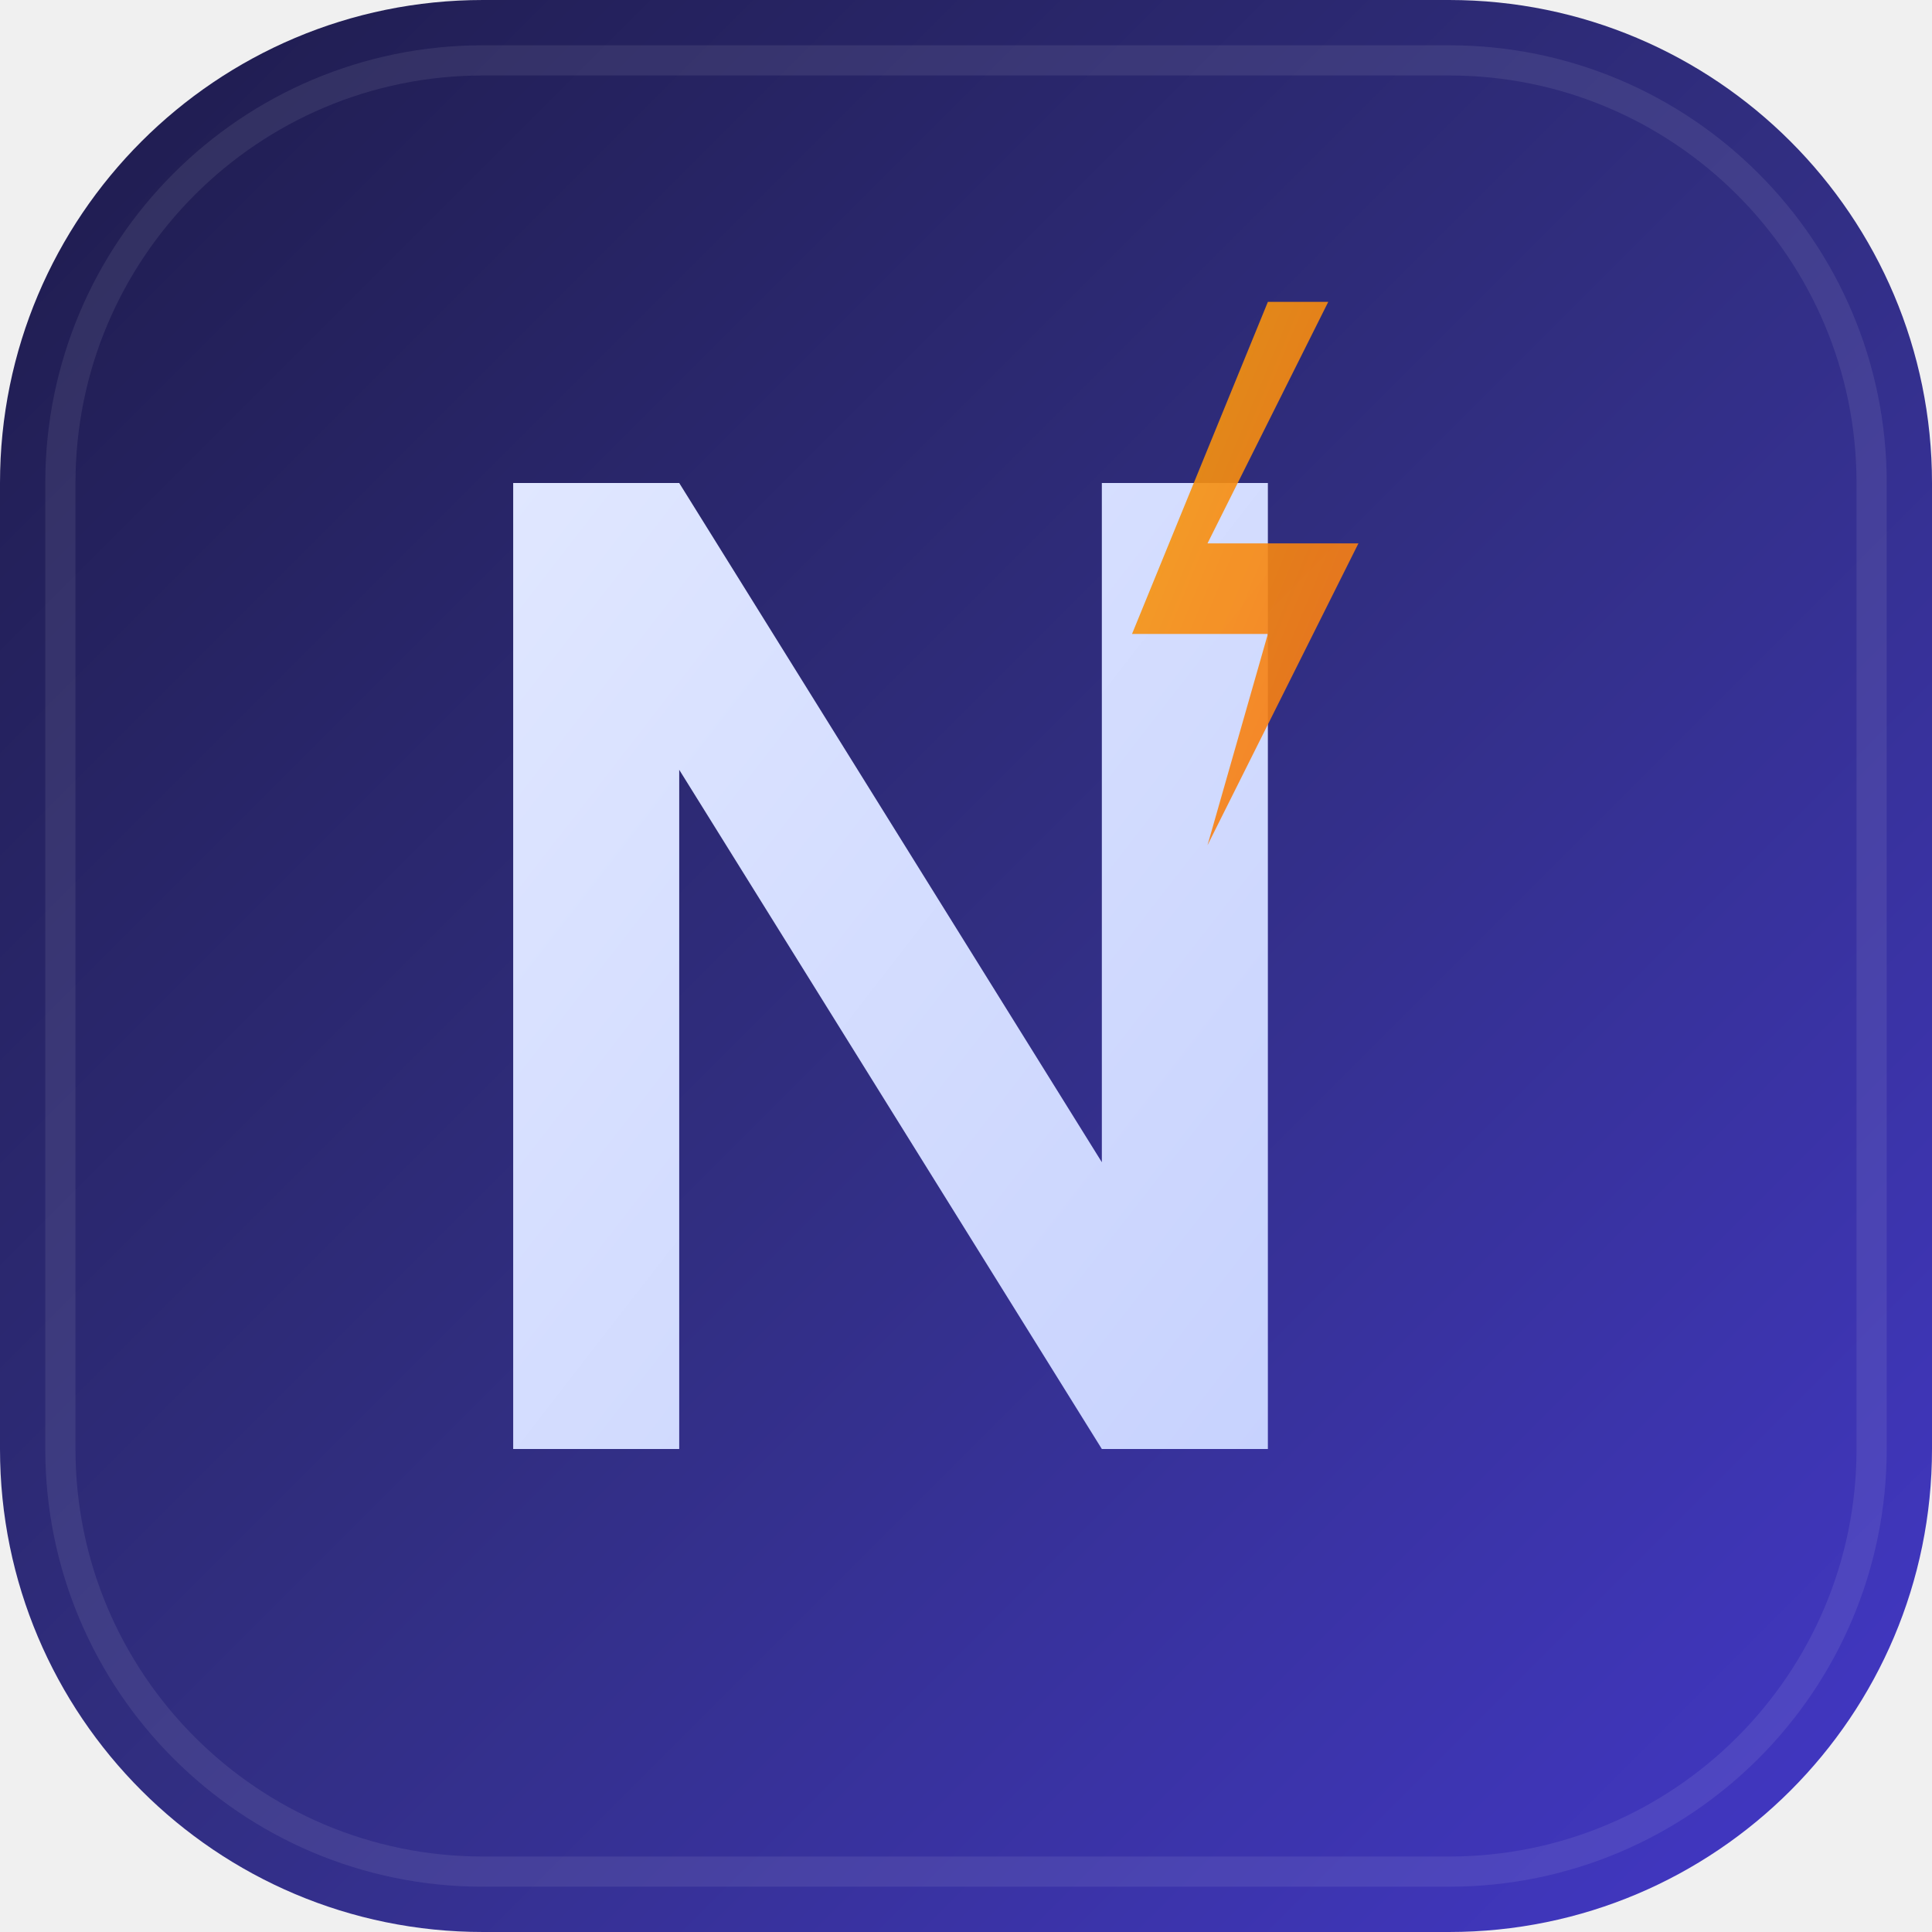
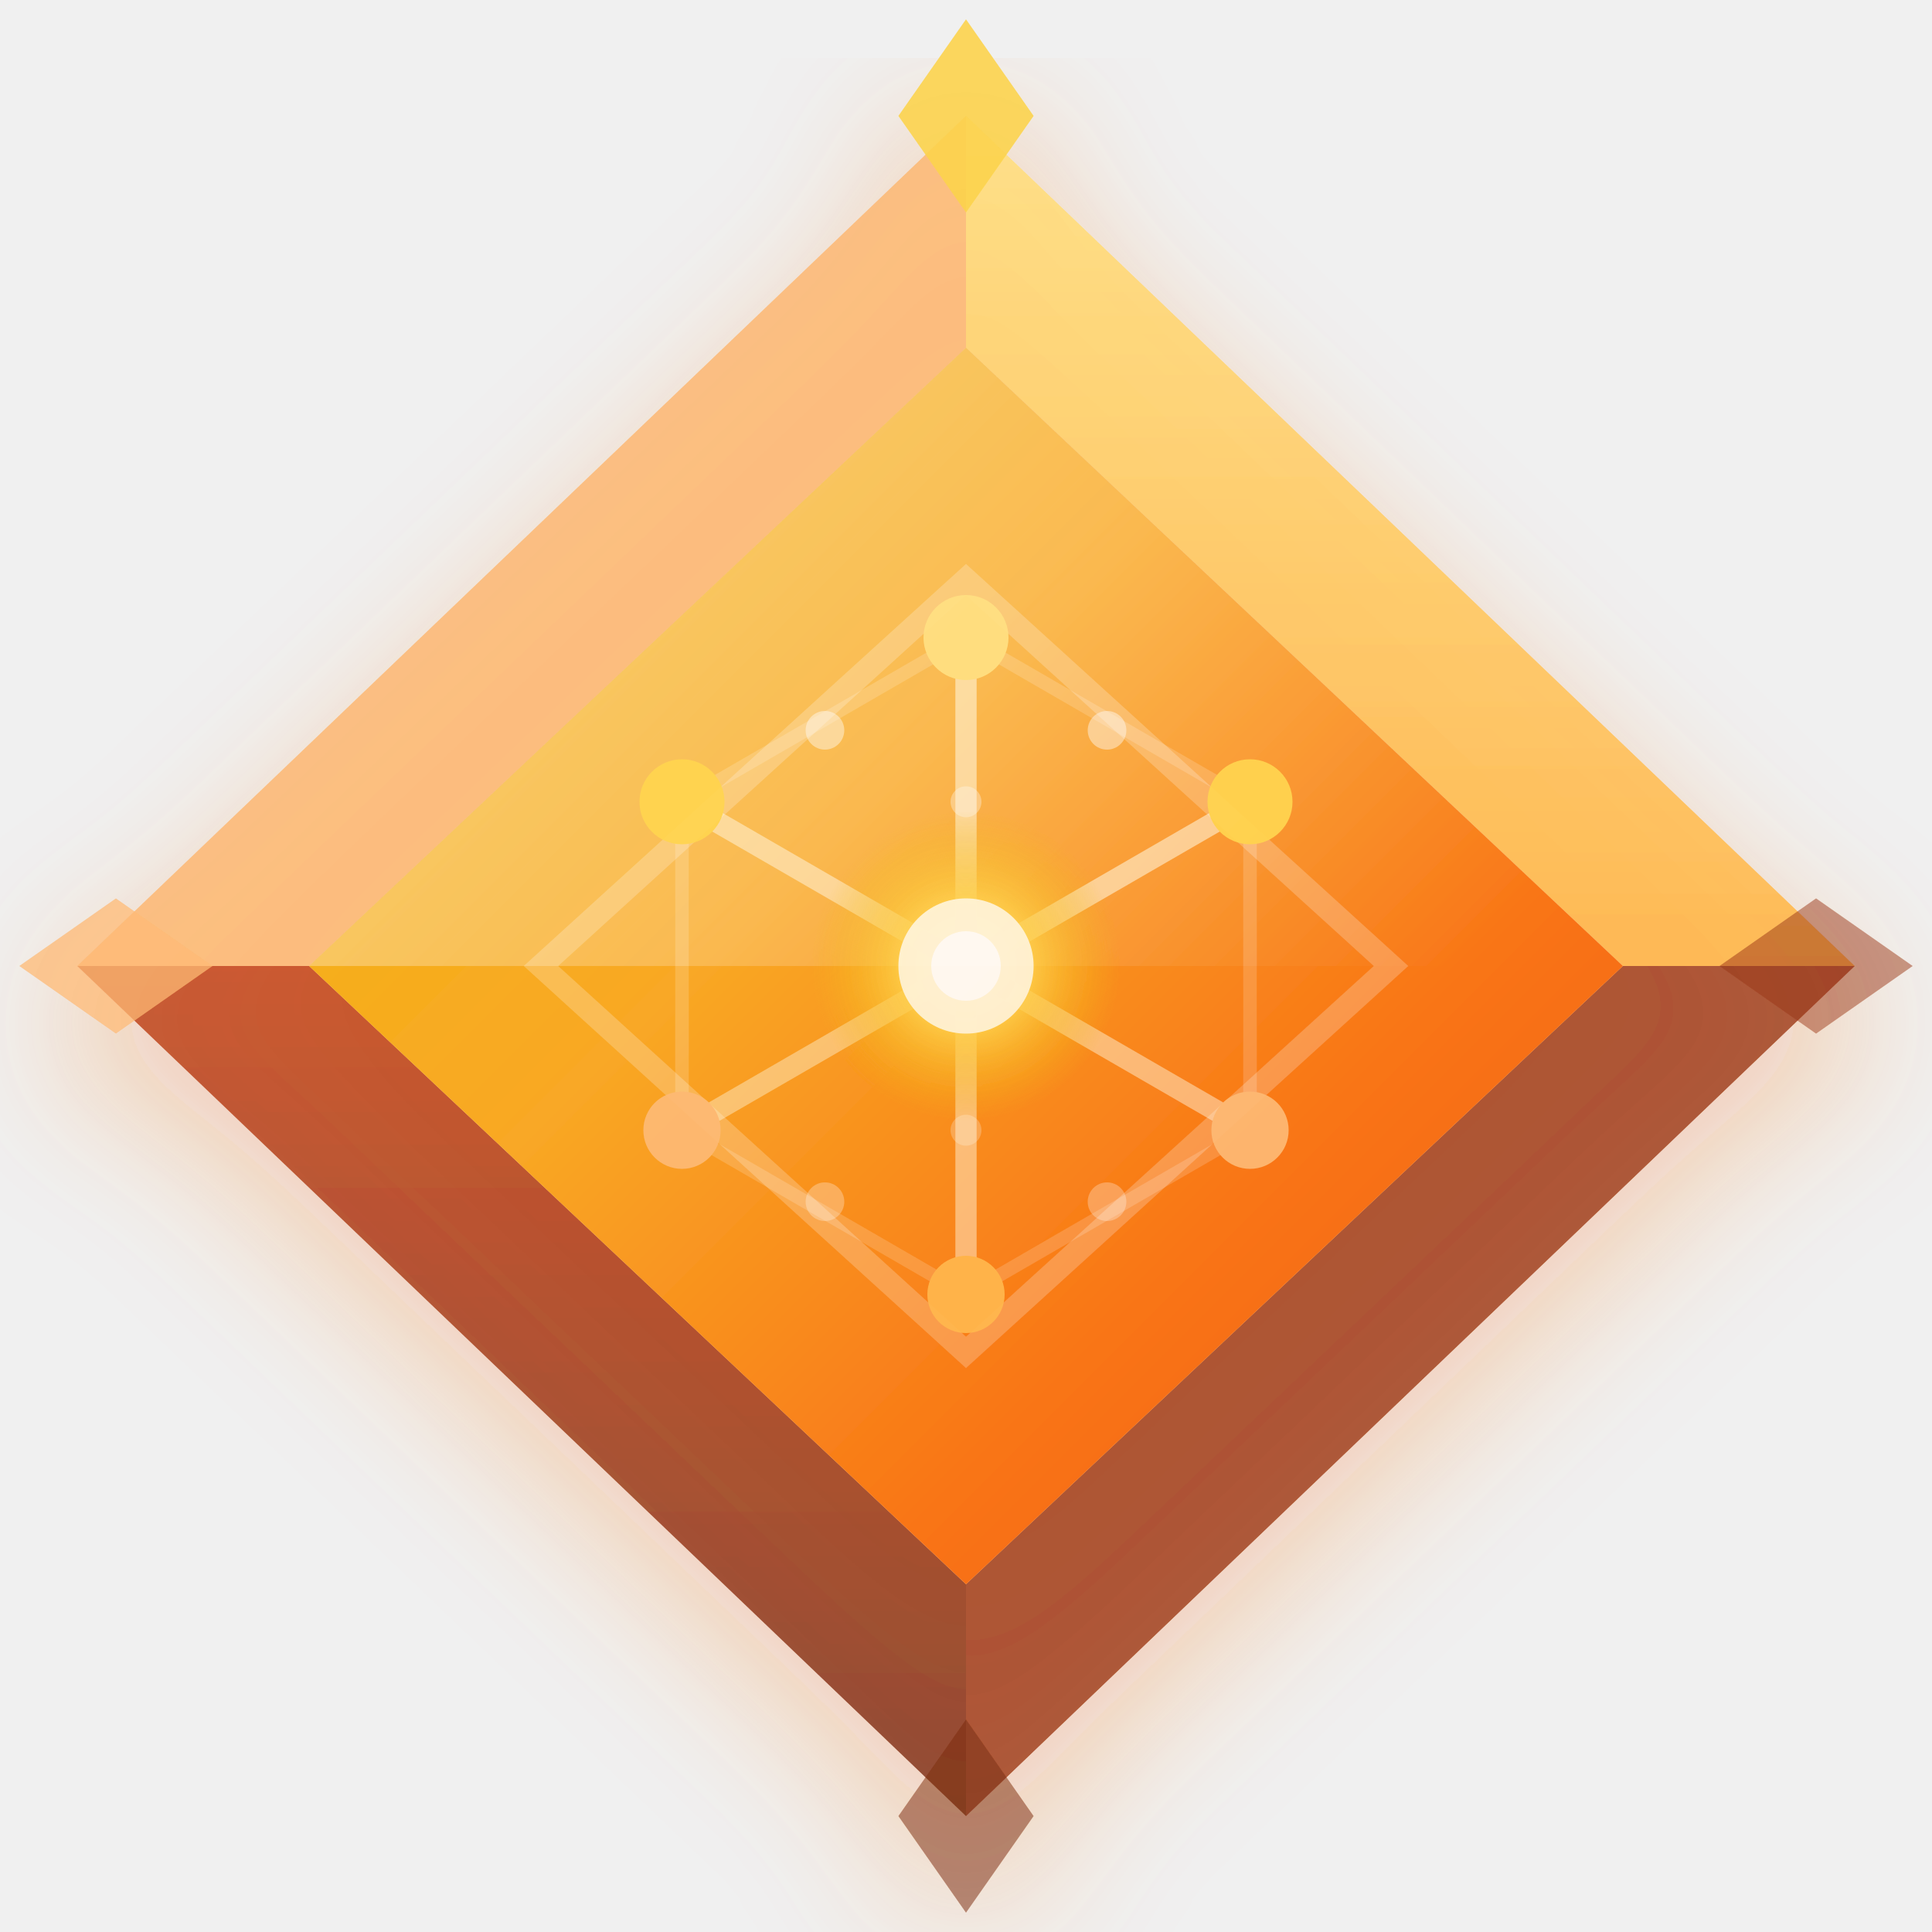
- <svg xmlns="http://www.w3.org/2000/svg" viewBox="0 0 64 64" fill="none">
+ <svg xmlns="http://www.w3.org/2000/svg" viewBox="0 0 100 100" fill="none">
  <defs>
-     <linearGradient id="bg" x1="0%" y1="0%" x2="100%" y2="100%">
-       <stop offset="0%" stop-color="#1E1B4B" />
-       <stop offset="50%" stop-color="#312E81" />
-       <stop offset="100%" stop-color="#4338CA" />
+     <linearGradient id="m" x1="15" y1="15" x2="85" y2="85" gradientUnits="userSpaceOnUse">
+       <stop offset="0%" stop-color="#F0B90B" />
+       <stop offset="40%" stop-color="#F9A825" />
+       <stop offset="70%" stop-color="#F97316" />
+       <stop offset="100%" stop-color="#EA580C" />
    </linearGradient>
-     <linearGradient id="bolt" x1="0%" y1="0%" x2="100%" y2="100%">
-       <stop offset="0%" stop-color="#F59E0B" />
-       <stop offset="100%" stop-color="#F97316" />
+     <linearGradient id="hi" x1="50" y1="6" x2="50" y2="50" gradientUnits="userSpaceOnUse">
+       <stop offset="0%" stop-color="#FFE082" />
+       <stop offset="100%" stop-color="#FFB74D" />
    </linearGradient>
-     <linearGradient id="nGrad" x1="0%" y1="0%" x2="100%" y2="100%">
-       <stop offset="0%" stop-color="#E0E7FF" />
-       <stop offset="100%" stop-color="#C7D2FE" />
+     <linearGradient id="lo" x1="50" y1="50" x2="50" y2="96" gradientUnits="userSpaceOnUse">
+       <stop offset="0%" stop-color="#BF360C" />
+       <stop offset="100%" stop-color="#6D2008" />
    </linearGradient>
+     <linearGradient id="sh" x1="25" y1="10" x2="70" y2="55" gradientUnits="userSpaceOnUse">
+       <stop offset="0%" stop-color="white" stop-opacity="0.45" />
+       <stop offset="100%" stop-color="white" stop-opacity="0" />
+     </linearGradient>
+     <filter id="ds" x="-15%" y="-10%" width="130%" height="135%">
+       <feDropShadow dx="0" dy="3" stdDeviation="4" flood-color="#F97316" flood-opacity="0.35" />
+     </filter>
  </defs>
-   <rect width="64" height="64" rx="16" fill="url(#bg)" />
-   <rect x="2" y="2" width="60" height="60" rx="14" fill="none" stroke="rgba(255,255,255,0.08)" stroke-width="1" />
-   <path d="M17 48V16h5.5l14 22.5V16H42v32h-5.5L22.5 25.5V48H17z" fill="url(#nGrad)" />
-   <path d="M44 10l-4 8h5l-5 10 2-7h-4.5L42 10h2z" fill="url(#bolt)" opacity="0.9" />
+   <g filter="url(#ds)">
+     <polygon points="50,6 96,50 84,50 50,18" fill="url(#hi)" opacity="0.92" />
+     <polygon points="50,6 4,50 16,50 50,18" fill="#FDBA74" opacity="0.88" />
+     <polygon points="96,50 50,94 50,82 84,50" fill="#9A3412" opacity="0.8" />
+     <polygon points="4,50 50,94 50,82 16,50" fill="url(#lo)" opacity="0.78" />
+     <polygon points="50,18 84,50 50,82 16,50" fill="url(#m)" />
+     <polygon points="50,18 84,50 50,50 16,50" fill="url(#sh)" />
+     <polygon points="50,30 72,50 50,70 28,50" fill="none" stroke="rgba(255,255,255,0.22)" stroke-width="1.2" />
+     <g opacity="0.92">
+       <line x1="50" y1="50" x2="50" y2="33" stroke="rgba(255,248,225,0.6)" stroke-width="1.1" />
+       <line x1="50" y1="50" x2="50" y2="67" stroke="rgba(255,248,225,0.5)" stroke-width="1.1" />
+       <line x1="50" y1="50" x2="64.7" y2="41.5" stroke="rgba(255,248,225,0.6)" stroke-width="1.1" />
+       <line x1="50" y1="50" x2="35.3" y2="58.5" stroke="rgba(255,248,225,0.45)" stroke-width="1.1" />
+       <line x1="50" y1="50" x2="64.7" y2="58.5" stroke="rgba(255,248,225,0.5)" stroke-width="1.1" />
+       <line x1="50" y1="50" x2="35.3" y2="41.5" stroke="rgba(255,248,225,0.55)" stroke-width="1.1" />
+       <polygon points="50,33 64.7,41.5 64.7,58.5 50,67 35.3,58.5 35.3,41.5" fill="none" stroke="rgba(255,255,255,0.18)" stroke-width="0.7" />
+       <circle cx="50" cy="33" r="2.2" fill="#FFE082" />
+       <circle cx="64.7" cy="41.5" r="2.2" fill="#FFD54F" />
+       <circle cx="64.7" cy="58.5" r="2" fill="#FDBA74" />
+       <circle cx="50" cy="67" r="2" fill="#FFB74D" />
+       <circle cx="35.3" cy="58.5" r="2" fill="#FDBA74" />
+       <circle cx="35.3" cy="41.5" r="2.2" fill="#FFD54F" />
+       <circle cx="57.3" cy="37.8" r="1" fill="white" fill-opacity="0.45" />
+       <circle cx="42.7" cy="62.2" r="1" fill="white" fill-opacity="0.3" />
+       <circle cx="57.3" cy="62.2" r="1" fill="white" fill-opacity="0.3" />
+       <circle cx="42.7" cy="37.8" r="1" fill="white" fill-opacity="0.45" />
+       <circle cx="50" cy="41.5" r="0.8" fill="white" fill-opacity="0.35" />
+       <circle cx="50" cy="58.5" r="0.8" fill="white" fill-opacity="0.25" />
+       <radialGradient id="cg" cx="50" cy="50" r="8" gradientUnits="userSpaceOnUse">
+         <stop offset="0%" stop-color="#FFF8E1" stop-opacity="1" />
+         <stop offset="40%" stop-color="#FFD54F" stop-opacity="0.9" />
+         <stop offset="100%" stop-color="#F0B90B" stop-opacity="0" />
+       </radialGradient>
+       <circle cx="50" cy="50" r="8" fill="url(#cg)" />
+       <circle cx="50" cy="50" r="3.5" fill="#FFF8E1" fill-opacity="0.95" />
+       <circle cx="50" cy="50" r="1.8" fill="white" />
+     </g>
+     <polygon points="50,1 53.5,6 50,11 46.5,6" fill="#FCD34D" opacity="0.9" />
+     <polygon points="50,89 53.5,94 50,99 46.5,94" fill="#7C2D12" opacity="0.55" />
+     <polygon points="1,50 6,46.5 11,50 6,53.5" fill="#FDBA74" opacity="0.75" />
+     <polygon points="89,50 94,46.5 99,50 94,53.5" fill="#9A3412" opacity="0.5" />
+   </g>
</svg>
